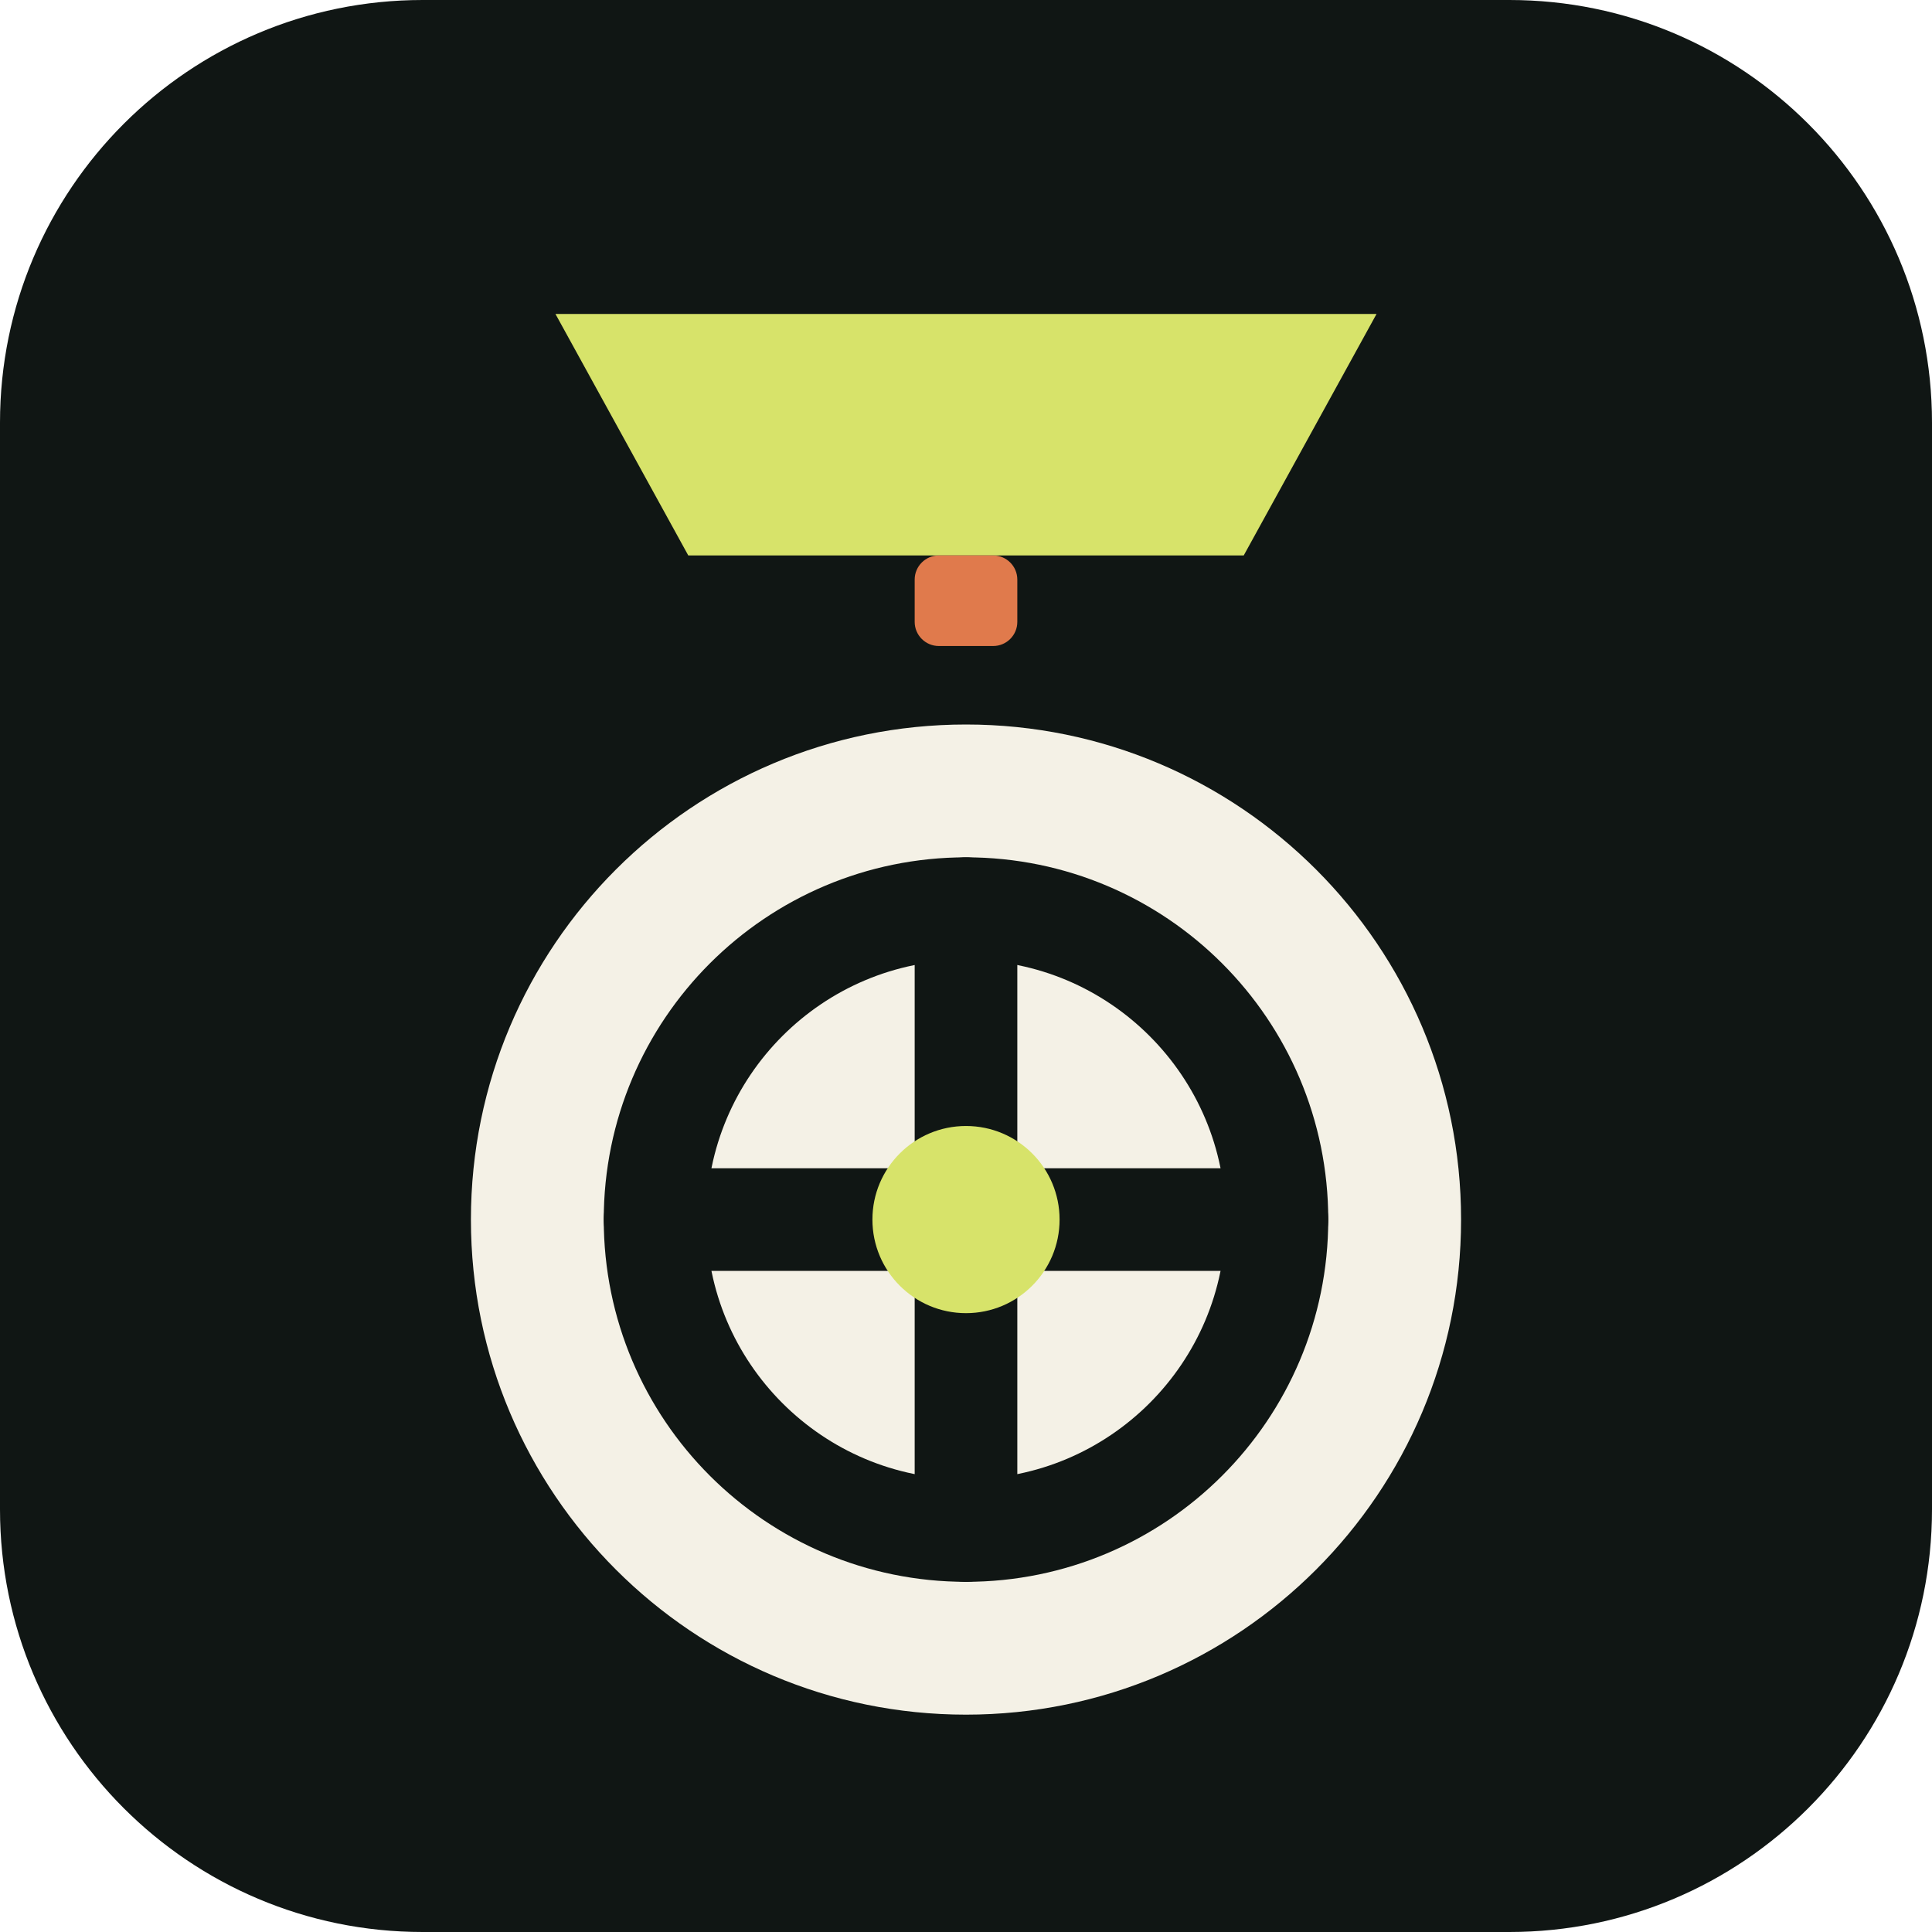
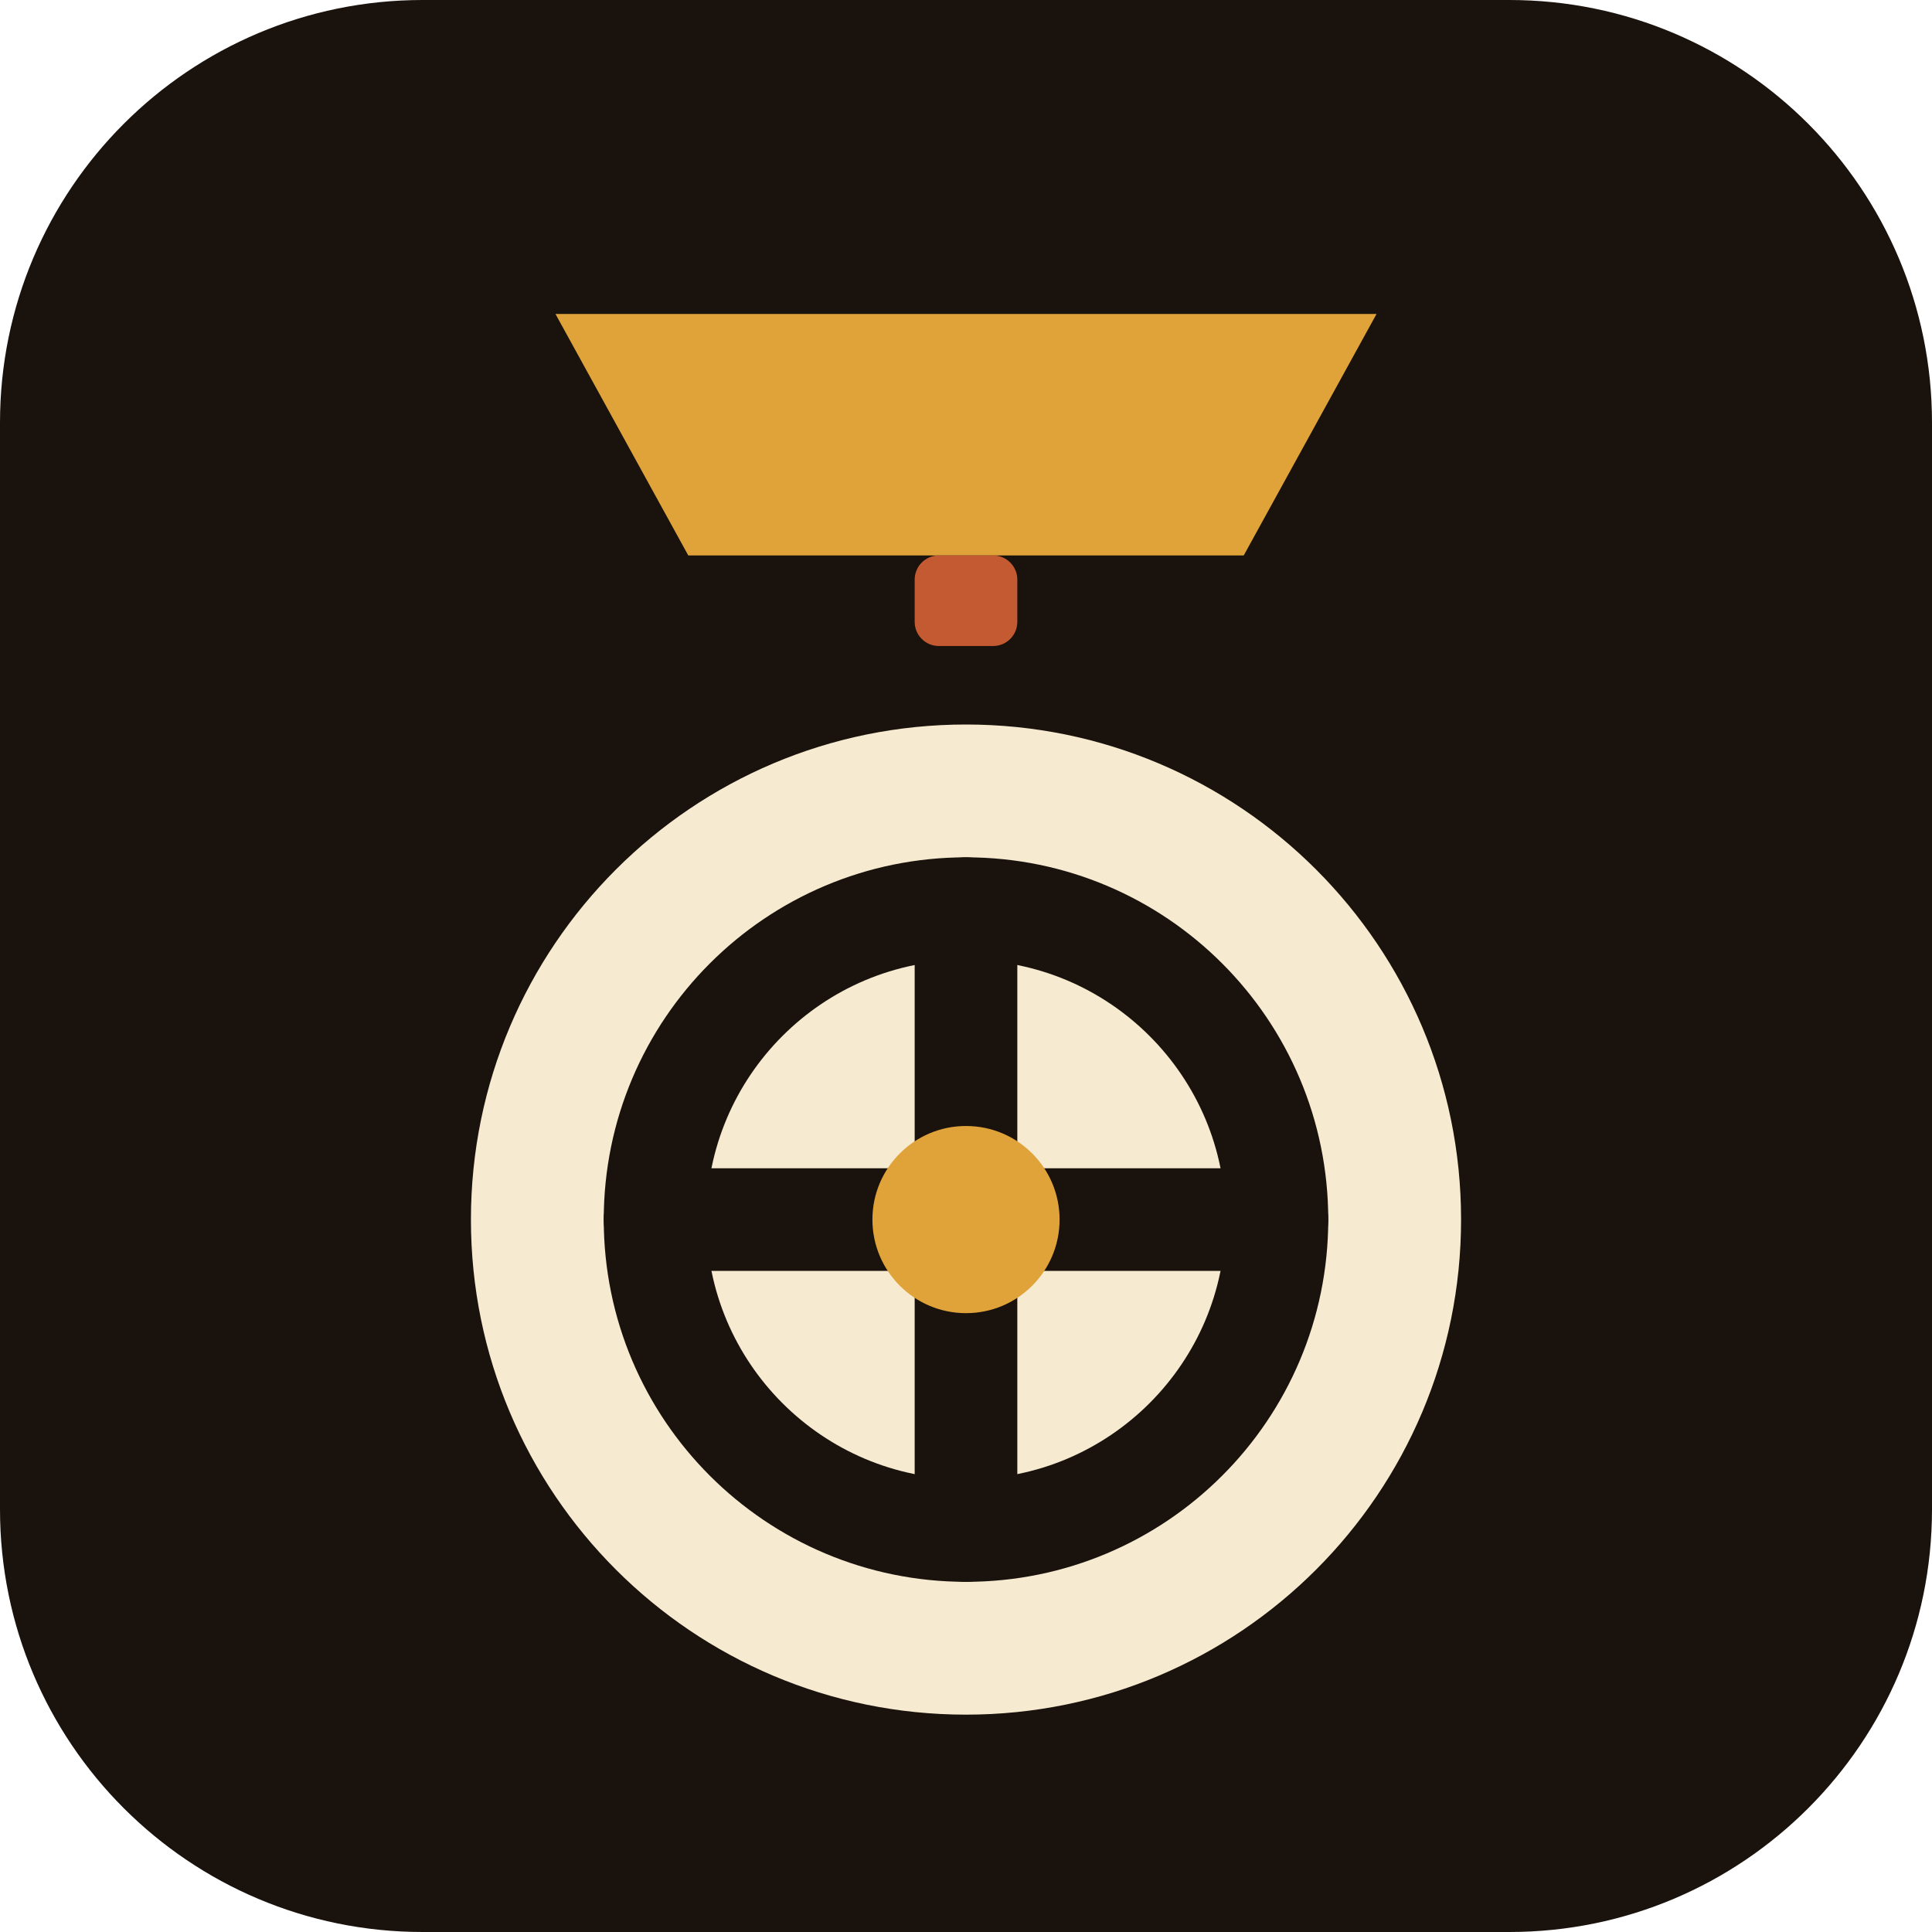
<svg xmlns="http://www.w3.org/2000/svg" viewBox="0 0 32 32">
-   <rect width="32" height="32" rx="7" fill="#101614" />
-   <path d="M9.2 5.2h13.6L20.6 9.2H11.4L9.2 5.2Z" fill="#d7e36a" />
-   <rect x="15.15" y="9.2" width="1.7" height="1.5" rx="0.4" fill="#e07a4c" />
-   <circle cx="16" cy="20.2" r="8.2" fill="#f4f1e6" />
-   <circle cx="16" cy="20.2" r="5.15" fill="none" stroke="#101614" stroke-width="1.7" />
-   <path d="M16 15.05v10.3M10.85 20.2h10.3" stroke="#101614" stroke-width="1.7" stroke-linecap="round" />
-   <circle cx="16" cy="20.2" r="1.55" fill="#d7e36a" />
+   <rect width="32" height="32" rx="7" fill="#1a120c" />
+   <path d="M9.2 5.2h13.6L20.6 9.2H11.4L9.2 5.2Z" fill="#e0a33a" />
+   <rect x="15.15" y="9.2" width="1.7" height="1.5" rx="0.4" fill="#c45a32" />
+   <circle cx="16" cy="20.2" r="8.2" fill="#f6ead0" />
+   <circle cx="16" cy="20.2" r="5.15" fill="none" stroke="#1a120c" stroke-width="1.7" />
+   <path d="M16 15.05v10.3M10.85 20.2h10.3" stroke="#1a120c" stroke-width="1.7" stroke-linecap="round" />
+   <circle cx="16" cy="20.2" r="1.55" fill="#e0a33a" />
</svg>
